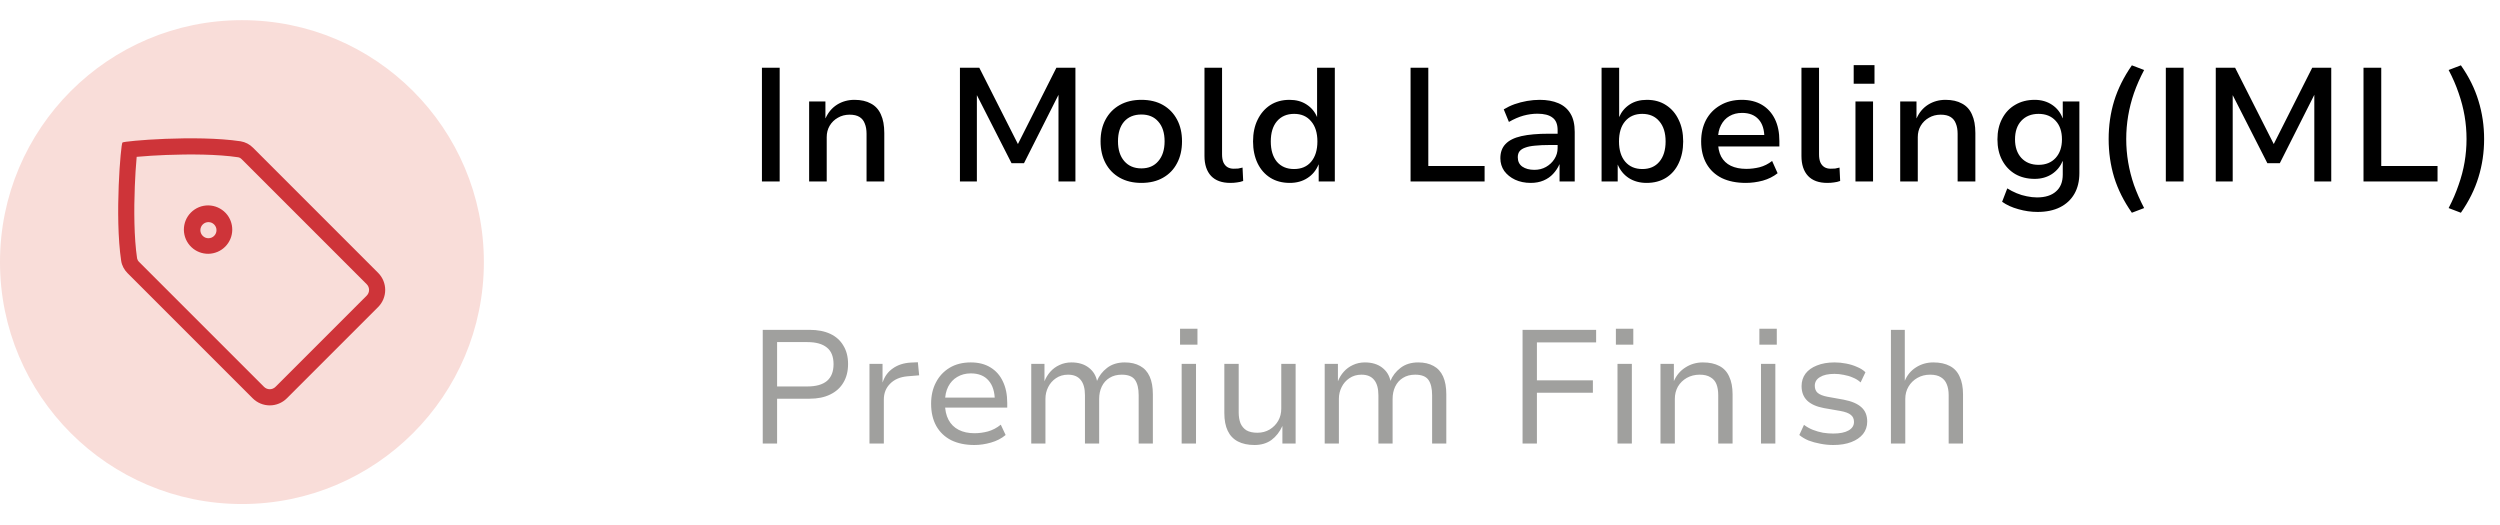
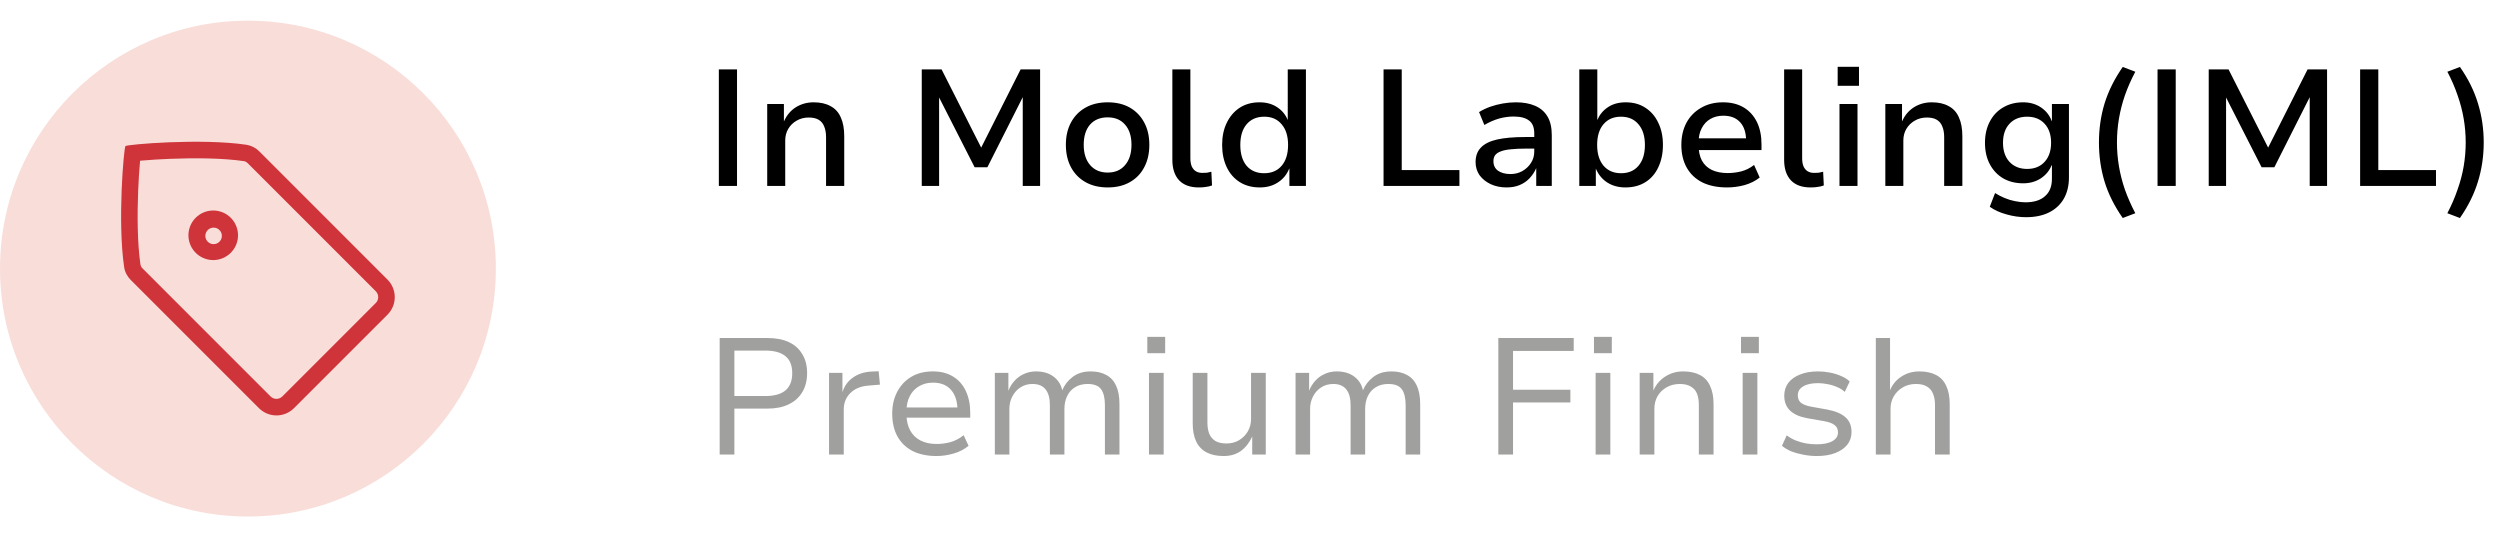
- <svg xmlns="http://www.w3.org/2000/svg" width="124" height="26" viewBox="0 0 124 26" fill="none">
+ <svg xmlns="http://www.w3.org/2000/svg" width="121" height="26" viewBox="0 0 121 26" fill="none">
  <rect y="1" width="24" height="24" rx="12" fill="#F9DDD9" />
  <path fill-rule="evenodd" clip-rule="evenodd" d="M6.779 7.779V7.782C6.736 8.265 6.705 8.749 6.687 9.234C6.64 10.402 6.647 11.788 6.8 12.818C6.814 12.882 6.846 12.941 6.894 12.986L13.097 19.189C13.172 19.264 13.274 19.306 13.38 19.306C13.486 19.306 13.588 19.264 13.663 19.189L18.189 14.663C18.264 14.588 18.306 14.486 18.306 14.38C18.306 14.274 18.264 14.173 18.189 14.098L11.985 7.894C11.94 7.847 11.882 7.814 11.817 7.801C10.788 7.647 9.401 7.641 8.233 7.687C7.749 7.706 7.264 7.736 6.781 7.779H6.779ZM6.072 7.072C5.994 7.146 5.68 10.726 6.01 12.936C6.045 13.171 6.162 13.384 6.33 13.552L12.533 19.755C12.758 19.98 13.063 20.107 13.381 20.107C13.699 20.107 14.004 19.98 14.229 19.755L18.755 15.23C18.98 15.005 19.106 14.699 19.106 14.381C19.106 14.063 18.98 13.758 18.755 13.533L12.551 7.328C12.385 7.159 12.169 7.047 11.935 7.008C9.724 6.679 6.144 6.992 6.071 7.07" fill="#CE3439" />
  <path fill-rule="evenodd" clip-rule="evenodd" d="M10.06 11.129C10.022 11.166 9.992 11.21 9.971 11.259C9.95 11.307 9.939 11.36 9.938 11.413C9.938 11.466 9.948 11.519 9.968 11.568C9.988 11.617 10.018 11.662 10.056 11.699C10.093 11.737 10.138 11.767 10.187 11.787C10.236 11.807 10.289 11.817 10.342 11.816C10.395 11.816 10.447 11.805 10.496 11.784C10.545 11.763 10.589 11.733 10.626 11.694C10.699 11.619 10.739 11.518 10.738 11.413C10.738 11.308 10.695 11.208 10.621 11.134C10.547 11.059 10.447 11.017 10.342 11.017C10.237 11.016 10.136 11.056 10.06 11.129ZM9.496 12.26C9.379 12.15 9.286 12.017 9.221 11.87C9.157 11.724 9.123 11.565 9.12 11.405C9.118 11.245 9.148 11.085 9.208 10.937C9.268 10.788 9.358 10.653 9.471 10.54C9.585 10.426 9.72 10.337 9.868 10.276C10.017 10.216 10.176 10.186 10.336 10.188C10.497 10.19 10.655 10.225 10.802 10.289C10.949 10.354 11.082 10.447 11.192 10.563C11.406 10.79 11.524 11.092 11.52 11.404C11.516 11.717 11.39 12.015 11.169 12.236C10.948 12.457 10.649 12.583 10.337 12.588C10.025 12.592 9.723 12.475 9.496 12.26Z" fill="#CE3439" />
-   <path d="M37.792 9V3.36H38.672V9H37.792ZM40.133 9V5.032H40.941V5.864H40.949C41.077 5.576 41.266 5.352 41.517 5.192C41.773 5.032 42.061 4.952 42.381 4.952C42.706 4.952 42.978 5.013 43.197 5.136C43.421 5.253 43.586 5.435 43.693 5.68C43.805 5.92 43.861 6.227 43.861 6.6V9H42.981V6.64C42.981 6.437 42.952 6.267 42.893 6.128C42.84 5.984 42.752 5.875 42.629 5.8C42.506 5.725 42.344 5.688 42.141 5.688C41.922 5.688 41.728 5.739 41.557 5.84C41.386 5.936 41.25 6.069 41.149 6.24C41.053 6.405 41.005 6.592 41.005 6.8V9H40.133ZM47.613 9V3.36H48.573L50.517 7.2H50.461L52.397 3.36H53.341V9H52.501V4.64H52.533L50.789 8.096H50.173L48.413 4.64H48.453V9H47.613ZM56.612 9.072C56.202 9.072 55.844 8.987 55.54 8.816C55.236 8.645 55.002 8.405 54.836 8.096C54.671 7.787 54.588 7.424 54.588 7.008C54.588 6.592 54.671 6.232 54.836 5.928C55.002 5.619 55.236 5.379 55.54 5.208C55.844 5.037 56.202 4.952 56.612 4.952C57.028 4.952 57.386 5.037 57.684 5.208C57.983 5.379 58.215 5.619 58.38 5.928C58.546 6.237 58.628 6.597 58.628 7.008C58.628 7.424 58.546 7.787 58.38 8.096C58.22 8.405 57.988 8.645 57.684 8.816C57.386 8.987 57.028 9.072 56.612 9.072ZM56.612 8.352C56.97 8.352 57.25 8.232 57.452 7.992C57.66 7.752 57.764 7.424 57.764 7.008C57.764 6.592 57.66 6.267 57.452 6.032C57.25 5.797 56.97 5.68 56.612 5.68C56.25 5.68 55.964 5.797 55.756 6.032C55.554 6.267 55.452 6.592 55.452 7.008C55.452 7.424 55.556 7.752 55.764 7.992C55.972 8.232 56.255 8.352 56.612 8.352ZM61.022 9.072C60.606 9.072 60.289 8.957 60.07 8.728C59.852 8.493 59.742 8.163 59.742 7.736V3.36H60.614V7.656C60.614 7.811 60.636 7.941 60.678 8.048C60.726 8.155 60.793 8.235 60.878 8.288C60.964 8.341 61.068 8.368 61.19 8.368C61.27 8.368 61.345 8.365 61.414 8.36C61.484 8.349 61.556 8.333 61.63 8.312L61.662 8.976C61.561 9.013 61.46 9.037 61.358 9.048C61.262 9.064 61.15 9.072 61.022 9.072ZM63.975 9.072C63.602 9.072 63.279 8.987 63.007 8.816C62.735 8.645 62.524 8.405 62.375 8.096C62.226 7.781 62.151 7.421 62.151 7.016C62.151 6.605 62.226 6.248 62.375 5.944C62.524 5.635 62.732 5.392 62.999 5.216C63.271 5.04 63.591 4.952 63.959 4.952C64.29 4.952 64.572 5.029 64.807 5.184C65.047 5.339 65.22 5.547 65.327 5.808V3.36H66.207V9H65.407V8.16H65.399C65.282 8.448 65.098 8.672 64.847 8.832C64.602 8.992 64.311 9.072 63.975 9.072ZM64.183 8.384C64.546 8.384 64.828 8.264 65.031 8.024C65.239 7.779 65.343 7.443 65.343 7.016C65.343 6.589 65.239 6.256 65.031 6.016C64.828 5.771 64.548 5.648 64.191 5.648C63.828 5.648 63.543 5.771 63.335 6.016C63.132 6.256 63.031 6.589 63.031 7.016C63.031 7.443 63.132 7.779 63.335 8.024C63.543 8.264 63.826 8.384 64.183 8.384ZM69.964 9V3.36H70.844V8.232H73.636V9H69.964ZM75.922 9.072C75.634 9.072 75.376 9.019 75.146 8.912C74.922 8.805 74.744 8.661 74.61 8.48C74.482 8.293 74.418 8.083 74.418 7.848C74.418 7.555 74.504 7.32 74.674 7.144C74.845 6.963 75.106 6.832 75.458 6.752C75.816 6.672 76.272 6.632 76.826 6.632H77.386V7.192H76.866C76.589 7.192 76.349 7.203 76.146 7.224C75.949 7.24 75.786 7.272 75.658 7.32C75.53 7.363 75.434 7.424 75.37 7.504C75.312 7.579 75.282 7.677 75.282 7.8C75.282 8.003 75.357 8.157 75.506 8.264C75.661 8.371 75.861 8.424 76.106 8.424C76.32 8.424 76.512 8.376 76.682 8.28C76.858 8.179 76.997 8.048 77.098 7.888C77.205 7.723 77.258 7.541 77.258 7.344V6.456C77.258 6.163 77.173 5.955 77.002 5.832C76.837 5.704 76.589 5.64 76.258 5.64C76.029 5.64 75.797 5.672 75.562 5.736C75.333 5.8 75.093 5.904 74.842 6.048L74.586 5.424C74.752 5.323 74.93 5.237 75.122 5.168C75.32 5.099 75.525 5.045 75.738 5.008C75.952 4.971 76.162 4.952 76.37 4.952C76.728 4.952 77.037 5.008 77.298 5.12C77.56 5.232 77.76 5.405 77.898 5.64C78.037 5.869 78.106 6.171 78.106 6.544V9H77.354V8.152H77.346C77.272 8.323 77.168 8.48 77.034 8.624C76.906 8.763 76.749 8.872 76.562 8.952C76.376 9.032 76.162 9.072 75.922 9.072ZM81.67 9.072C81.334 9.072 81.04 8.992 80.79 8.832C80.544 8.672 80.36 8.448 80.238 8.16V9H79.438V3.36H80.31V5.808C80.422 5.547 80.595 5.339 80.83 5.184C81.064 5.029 81.35 4.952 81.686 4.952C82.054 4.952 82.371 5.04 82.638 5.216C82.91 5.392 83.118 5.635 83.262 5.944C83.411 6.248 83.486 6.605 83.486 7.016C83.486 7.421 83.411 7.781 83.262 8.096C83.118 8.405 82.91 8.645 82.638 8.816C82.366 8.987 82.043 9.072 81.67 9.072ZM81.462 8.384C81.819 8.384 82.099 8.264 82.302 8.024C82.51 7.779 82.614 7.443 82.614 7.016C82.614 6.589 82.51 6.256 82.302 6.016C82.099 5.771 81.816 5.648 81.454 5.648C81.096 5.648 80.814 5.771 80.606 6.016C80.403 6.256 80.302 6.589 80.302 7.016C80.302 7.443 80.406 7.779 80.614 8.024C80.822 8.264 81.104 8.384 81.462 8.384ZM86.594 9.072C86.129 9.072 85.732 8.992 85.401 8.832C85.071 8.667 84.817 8.429 84.641 8.12C84.466 7.811 84.377 7.443 84.377 7.016C84.377 6.616 84.457 6.261 84.618 5.952C84.783 5.643 85.017 5.4 85.322 5.224C85.626 5.043 85.983 4.952 86.394 4.952C86.783 4.952 87.116 5.035 87.394 5.2C87.671 5.365 87.884 5.6 88.034 5.904C88.183 6.208 88.257 6.571 88.257 6.992V7.264H85.058V6.696H87.657L87.513 6.84C87.513 6.435 87.418 6.128 87.225 5.92C87.034 5.707 86.761 5.6 86.409 5.6C86.169 5.6 85.959 5.653 85.778 5.76C85.602 5.861 85.463 6.011 85.362 6.208C85.26 6.4 85.21 6.635 85.21 6.912V7C85.21 7.309 85.263 7.565 85.37 7.768C85.481 7.971 85.641 8.123 85.85 8.224C86.063 8.325 86.319 8.376 86.618 8.376C86.836 8.376 87.055 8.349 87.273 8.296C87.498 8.237 87.706 8.133 87.897 7.984L88.169 8.592C87.962 8.757 87.716 8.88 87.433 8.96C87.151 9.035 86.871 9.072 86.594 9.072ZM90.632 9.072C90.216 9.072 89.898 8.957 89.68 8.728C89.461 8.493 89.352 8.163 89.352 7.736V3.36H90.224V7.656C90.224 7.811 90.245 7.941 90.288 8.048C90.336 8.155 90.402 8.235 90.488 8.288C90.573 8.341 90.677 8.368 90.8 8.368C90.88 8.368 90.954 8.365 91.024 8.36C91.093 8.349 91.165 8.333 91.24 8.312L91.272 8.976C91.17 9.013 91.069 9.037 90.968 9.048C90.872 9.064 90.76 9.072 90.632 9.072ZM91.943 4.152V3.232H92.975V4.152H91.943ZM92.031 9V5.032H92.903V9H92.031ZM94.25 9V5.032H95.058V5.864H95.066C95.194 5.576 95.383 5.352 95.634 5.192C95.89 5.032 96.178 4.952 96.498 4.952C96.823 4.952 97.096 5.013 97.314 5.136C97.538 5.253 97.704 5.435 97.81 5.68C97.922 5.92 97.978 6.227 97.978 6.6V9H97.098V6.64C97.098 6.437 97.069 6.267 97.01 6.128C96.957 5.984 96.869 5.875 96.746 5.8C96.624 5.725 96.461 5.688 96.258 5.688C96.04 5.688 95.845 5.739 95.674 5.84C95.504 5.936 95.368 6.069 95.266 6.24C95.17 6.405 95.122 6.592 95.122 6.8V9H94.25ZM101.065 10.512C100.745 10.512 100.427 10.467 100.113 10.376C99.798 10.291 99.529 10.168 99.305 10.008L99.561 9.344C99.705 9.435 99.859 9.515 100.025 9.584C100.19 9.653 100.358 9.704 100.529 9.736C100.705 9.773 100.873 9.792 101.033 9.792C101.443 9.792 101.758 9.693 101.977 9.496C102.201 9.304 102.313 9.024 102.313 8.656V8H102.297C102.195 8.256 102.022 8.467 101.777 8.632C101.531 8.792 101.246 8.872 100.921 8.872C100.553 8.872 100.23 8.792 99.953 8.632C99.675 8.467 99.46 8.237 99.305 7.944C99.15 7.651 99.073 7.307 99.073 6.912C99.073 6.523 99.15 6.181 99.305 5.888C99.46 5.589 99.675 5.36 99.953 5.2C100.23 5.035 100.553 4.952 100.921 4.952C101.251 4.952 101.539 5.035 101.785 5.2C102.03 5.365 102.203 5.587 102.305 5.864H102.313V5.032H103.137V8.584C103.137 8.984 103.054 9.328 102.889 9.616C102.723 9.904 102.486 10.125 102.177 10.28C101.867 10.435 101.497 10.512 101.065 10.512ZM101.113 8.176C101.47 8.176 101.753 8.061 101.961 7.832C102.169 7.603 102.273 7.296 102.273 6.912C102.273 6.523 102.169 6.216 101.961 5.992C101.753 5.763 101.47 5.648 101.113 5.648C100.755 5.648 100.47 5.763 100.257 5.992C100.049 6.216 99.945 6.523 99.945 6.912C99.945 7.296 100.049 7.603 100.257 7.832C100.47 8.061 100.755 8.176 101.113 8.176ZM105.741 10.552C105.341 9.981 105.047 9.395 104.861 8.792C104.679 8.189 104.589 7.557 104.589 6.896C104.589 6.235 104.679 5.605 104.861 5.008C105.047 4.405 105.341 3.816 105.741 3.24L106.349 3.472C106.146 3.856 105.978 4.237 105.845 4.616C105.717 4.989 105.621 5.365 105.557 5.744C105.493 6.123 105.461 6.507 105.461 6.896C105.461 7.285 105.493 7.669 105.557 8.048C105.621 8.427 105.717 8.803 105.845 9.176C105.978 9.549 106.146 9.931 106.349 10.32L105.741 10.552ZM107.425 9V3.36H108.305V9H107.425ZM109.902 9V3.36H110.862L112.806 7.2H112.75L114.686 3.36H115.63V9H114.79V4.64H114.822L113.078 8.096H112.462L110.702 4.64H110.742V9H109.902ZM117.23 9V3.36H118.11V8.232H120.902V9H117.23ZM122.06 10.552L121.452 10.32C121.655 9.931 121.82 9.547 121.948 9.168C122.081 8.795 122.18 8.419 122.244 8.04C122.308 7.661 122.34 7.28 122.34 6.896C122.34 6.507 122.308 6.125 122.244 5.752C122.18 5.373 122.081 4.995 121.948 4.616C121.82 4.237 121.655 3.856 121.452 3.472L122.06 3.24C122.46 3.811 122.751 4.397 122.932 5C123.119 5.603 123.212 6.235 123.212 6.896C123.212 7.557 123.119 8.189 122.932 8.792C122.751 9.389 122.46 9.976 122.06 10.552Z" fill="black" />
-   <path d="M37.832 22V16.36H40.152C40.557 16.36 40.901 16.427 41.184 16.56C41.467 16.693 41.683 16.888 41.832 17.144C41.987 17.395 42.064 17.699 42.064 18.056C42.064 18.413 41.987 18.72 41.832 18.976C41.683 19.232 41.464 19.429 41.176 19.568C40.893 19.707 40.552 19.776 40.152 19.776H38.544V22H37.832ZM38.544 19.168H40.048C40.475 19.168 40.797 19.077 41.016 18.896C41.235 18.709 41.344 18.432 41.344 18.064C41.344 17.691 41.235 17.416 41.016 17.24C40.797 17.059 40.475 16.968 40.048 16.968H38.544V19.168ZM43.126 22V18.048H43.774V18.96H43.782C43.878 18.667 44.046 18.437 44.286 18.272C44.526 18.101 44.819 18.005 45.166 17.984L45.526 17.968L45.59 18.616L45.014 18.664C44.646 18.696 44.358 18.819 44.15 19.032C43.942 19.24 43.838 19.501 43.838 19.816V22H43.126ZM48.327 22.072C47.884 22.072 47.5 21.992 47.175 21.832C46.855 21.667 46.61 21.432 46.439 21.128C46.268 20.819 46.183 20.451 46.183 20.024C46.183 19.624 46.263 19.272 46.423 18.968C46.583 18.659 46.81 18.416 47.103 18.24C47.396 18.064 47.746 17.976 48.151 17.976C48.535 17.976 48.86 18.059 49.127 18.224C49.399 18.389 49.604 18.621 49.743 18.92C49.887 19.219 49.959 19.573 49.959 19.984V20.216H46.719V19.72H49.495L49.343 19.88C49.343 19.443 49.239 19.107 49.031 18.872C48.828 18.637 48.535 18.52 48.151 18.52C47.9 18.52 47.676 18.579 47.479 18.696C47.287 18.808 47.138 18.968 47.031 19.176C46.924 19.384 46.871 19.637 46.871 19.936V20.016C46.871 20.336 46.93 20.605 47.047 20.824C47.164 21.043 47.332 21.208 47.551 21.32C47.77 21.432 48.031 21.488 48.335 21.488C48.554 21.488 48.775 21.459 48.999 21.4C49.228 21.336 49.442 21.224 49.639 21.064L49.879 21.576C49.676 21.747 49.434 21.872 49.151 21.952C48.874 22.032 48.599 22.072 48.327 22.072ZM51.15 22V18.048H51.806V18.912C51.875 18.736 51.971 18.579 52.094 18.44C52.222 18.296 52.374 18.184 52.55 18.104C52.731 18.019 52.928 17.976 53.142 17.976C53.489 17.976 53.774 18.061 53.998 18.232C54.222 18.403 54.361 18.627 54.414 18.904H54.406C54.513 18.643 54.681 18.424 54.91 18.248C55.145 18.067 55.438 17.976 55.79 17.976C56.089 17.976 56.342 18.035 56.55 18.152C56.758 18.264 56.915 18.437 57.022 18.672C57.129 18.907 57.182 19.203 57.182 19.56V22H56.478V19.608C56.478 19.267 56.416 19.011 56.294 18.84C56.171 18.669 55.953 18.584 55.638 18.584C55.403 18.584 55.2 18.637 55.03 18.744C54.864 18.845 54.736 18.989 54.646 19.176C54.56 19.357 54.518 19.563 54.518 19.792V22H53.814V19.608C53.814 19.272 53.745 19.019 53.606 18.848C53.467 18.672 53.257 18.584 52.974 18.584C52.745 18.584 52.544 18.643 52.374 18.76C52.209 18.872 52.081 19.019 51.99 19.2C51.899 19.381 51.854 19.573 51.854 19.776V22H51.15ZM58.53 17.096V16.304H59.394V17.096H58.53ZM58.61 22V18.048H59.322V22H58.61ZM62.223 22.072C61.898 22.072 61.623 22.013 61.399 21.896C61.175 21.779 61.007 21.603 60.895 21.368C60.783 21.133 60.727 20.84 60.727 20.488V18.048H61.439V20.456C61.439 20.659 61.469 20.837 61.527 20.992C61.591 21.141 61.69 21.259 61.823 21.344C61.962 21.424 62.143 21.464 62.367 21.464C62.591 21.464 62.794 21.411 62.975 21.304C63.157 21.192 63.298 21.048 63.399 20.872C63.501 20.691 63.551 20.491 63.551 20.272V18.048H64.263V22H63.607V21.128C63.474 21.421 63.293 21.653 63.063 21.824C62.834 21.989 62.554 22.072 62.223 22.072ZM65.705 22V18.048H66.361V18.912C66.43 18.736 66.526 18.579 66.649 18.44C66.777 18.296 66.929 18.184 67.105 18.104C67.286 18.019 67.483 17.976 67.697 17.976C68.043 17.976 68.329 18.061 68.553 18.232C68.777 18.403 68.915 18.627 68.969 18.904H68.961C69.067 18.643 69.235 18.424 69.465 18.248C69.699 18.067 69.993 17.976 70.345 17.976C70.643 17.976 70.897 18.035 71.105 18.152C71.313 18.264 71.47 18.437 71.577 18.672C71.683 18.907 71.737 19.203 71.737 19.56V22H71.033V19.608C71.033 19.267 70.971 19.011 70.849 18.84C70.726 18.669 70.507 18.584 70.193 18.584C69.958 18.584 69.755 18.637 69.585 18.744C69.419 18.845 69.291 18.989 69.201 19.176C69.115 19.357 69.073 19.563 69.073 19.792V22H68.369V19.608C68.369 19.272 68.299 19.019 68.161 18.848C68.022 18.672 67.811 18.584 67.529 18.584C67.299 18.584 67.099 18.643 66.929 18.76C66.763 18.872 66.635 19.019 66.545 19.2C66.454 19.381 66.409 19.573 66.409 19.776V22H65.705ZM75.519 22V16.36H79.168V16.984H76.231V18.864H79.007V19.48H76.231V22H75.519ZM80.148 17.096V16.304H81.012V17.096H80.148ZM80.228 22V18.048H80.94V22H80.228ZM82.36 22V18.048H83.024V18.904C83.152 18.611 83.344 18.384 83.6 18.224C83.856 18.059 84.144 17.976 84.464 17.976C84.79 17.976 85.062 18.035 85.28 18.152C85.499 18.264 85.662 18.44 85.768 18.68C85.88 18.915 85.936 19.208 85.936 19.56V22H85.224V19.6C85.224 19.387 85.195 19.205 85.136 19.056C85.078 18.907 84.979 18.792 84.84 18.712C84.707 18.627 84.528 18.584 84.304 18.584C84.07 18.584 83.856 18.637 83.664 18.744C83.478 18.851 83.331 18.995 83.224 19.176C83.123 19.357 83.072 19.56 83.072 19.784V22H82.36ZM87.265 17.096V16.304H88.129V17.096H87.265ZM87.345 22V18.048H88.057V22H87.345ZM90.934 22.072C90.715 22.072 90.499 22.051 90.286 22.008C90.078 21.971 89.883 21.917 89.702 21.848C89.526 21.773 89.374 21.683 89.246 21.576L89.478 21.072C89.611 21.173 89.758 21.256 89.918 21.32C90.083 21.384 90.251 21.432 90.422 21.464C90.598 21.491 90.766 21.504 90.926 21.504C91.256 21.504 91.51 21.453 91.686 21.352C91.867 21.251 91.958 21.109 91.958 20.928C91.958 20.773 91.904 20.656 91.798 20.576C91.696 20.491 91.526 20.427 91.286 20.384L90.462 20.24C90.094 20.171 89.816 20.045 89.63 19.864C89.448 19.683 89.358 19.445 89.358 19.152C89.358 18.917 89.422 18.712 89.55 18.536C89.683 18.36 89.872 18.224 90.118 18.128C90.363 18.027 90.656 17.976 90.998 17.976C91.184 17.976 91.374 17.995 91.566 18.032C91.763 18.069 91.944 18.125 92.11 18.2C92.28 18.269 92.419 18.357 92.526 18.464L92.286 18.968C92.179 18.867 92.051 18.787 91.902 18.728C91.758 18.664 91.606 18.619 91.446 18.592C91.291 18.56 91.139 18.544 90.99 18.544C90.68 18.544 90.44 18.597 90.27 18.704C90.099 18.805 90.014 18.949 90.014 19.136C90.014 19.285 90.062 19.403 90.158 19.488C90.259 19.573 90.422 19.637 90.646 19.68L91.446 19.824C91.84 19.899 92.134 20.024 92.326 20.2C92.518 20.371 92.614 20.608 92.614 20.912C92.614 21.147 92.544 21.352 92.406 21.528C92.267 21.699 92.072 21.832 91.822 21.928C91.571 22.024 91.275 22.072 90.934 22.072ZM93.79 22V16.36H94.478V18.888C94.596 18.605 94.779 18.384 95.03 18.224C95.286 18.059 95.574 17.976 95.894 17.976C96.219 17.976 96.492 18.035 96.71 18.152C96.929 18.264 97.091 18.44 97.198 18.68C97.31 18.915 97.366 19.208 97.366 19.56V22H96.654V19.6C96.654 19.387 96.622 19.205 96.558 19.056C96.499 18.907 96.403 18.792 96.27 18.712C96.137 18.627 95.958 18.584 95.734 18.584C95.499 18.584 95.289 18.637 95.102 18.744C94.915 18.851 94.769 18.995 94.662 19.176C94.555 19.357 94.502 19.56 94.502 19.784V22H93.79Z" fill="#A0A09E" />
+   <path d="M34.792 9V3.36H35.672V9H34.792ZM37.133 9V5.032H37.941V5.864H37.949C38.077 5.576 38.266 5.352 38.517 5.192C38.773 5.032 39.061 4.952 39.381 4.952C39.706 4.952 39.978 5.013 40.197 5.136C40.421 5.253 40.586 5.435 40.693 5.68C40.805 5.92 40.861 6.227 40.861 6.6V9H39.981V6.64C39.981 6.437 39.952 6.267 39.893 6.128C39.84 5.984 39.752 5.875 39.629 5.8C39.506 5.725 39.344 5.688 39.141 5.688C38.922 5.688 38.728 5.739 38.557 5.84C38.386 5.936 38.25 6.069 38.149 6.24C38.053 6.405 38.005 6.592 38.005 6.8V9H37.133ZM44.613 9V3.36H45.573L47.517 7.2H47.461L49.397 3.36H50.341V9H49.501V4.64H49.533L47.789 8.096H47.173L45.413 4.64H45.453V9H44.613ZM53.612 9.072C53.202 9.072 52.844 8.987 52.54 8.816C52.236 8.645 52.002 8.405 51.836 8.096C51.671 7.787 51.588 7.424 51.588 7.008C51.588 6.592 51.671 6.232 51.836 5.928C52.002 5.619 52.236 5.379 52.54 5.208C52.844 5.037 53.202 4.952 53.612 4.952C54.028 4.952 54.386 5.037 54.684 5.208C54.983 5.379 55.215 5.619 55.38 5.928C55.546 6.237 55.628 6.597 55.628 7.008C55.628 7.424 55.546 7.787 55.38 8.096C55.22 8.405 54.988 8.645 54.684 8.816C54.386 8.987 54.028 9.072 53.612 9.072ZM53.612 8.352C53.97 8.352 54.25 8.232 54.452 7.992C54.66 7.752 54.764 7.424 54.764 7.008C54.764 6.592 54.66 6.267 54.452 6.032C54.25 5.797 53.97 5.68 53.612 5.68C53.25 5.68 52.964 5.797 52.756 6.032C52.554 6.267 52.452 6.592 52.452 7.008C52.452 7.424 52.556 7.752 52.764 7.992C52.972 8.232 53.255 8.352 53.612 8.352ZM58.022 9.072C57.606 9.072 57.289 8.957 57.07 8.728C56.852 8.493 56.742 8.163 56.742 7.736V3.36H57.614V7.656C57.614 7.811 57.636 7.941 57.678 8.048C57.726 8.155 57.793 8.235 57.878 8.288C57.964 8.341 58.068 8.368 58.19 8.368C58.27 8.368 58.345 8.365 58.414 8.36C58.484 8.349 58.556 8.333 58.63 8.312L58.662 8.976C58.561 9.013 58.46 9.037 58.358 9.048C58.262 9.064 58.15 9.072 58.022 9.072ZM60.975 9.072C60.602 9.072 60.279 8.987 60.007 8.816C59.735 8.645 59.524 8.405 59.375 8.096C59.226 7.781 59.151 7.421 59.151 7.016C59.151 6.605 59.226 6.248 59.375 5.944C59.524 5.635 59.732 5.392 59.999 5.216C60.271 5.04 60.591 4.952 60.959 4.952C61.29 4.952 61.572 5.029 61.807 5.184C62.047 5.339 62.22 5.547 62.327 5.808V3.36H63.207V9H62.407V8.16H62.399C62.282 8.448 62.098 8.672 61.847 8.832C61.602 8.992 61.311 9.072 60.975 9.072ZM61.183 8.384C61.546 8.384 61.828 8.264 62.031 8.024C62.239 7.779 62.343 7.443 62.343 7.016C62.343 6.589 62.239 6.256 62.031 6.016C61.828 5.771 61.548 5.648 61.191 5.648C60.828 5.648 60.543 5.771 60.335 6.016C60.132 6.256 60.031 6.589 60.031 7.016C60.031 7.443 60.132 7.779 60.335 8.024C60.543 8.264 60.826 8.384 61.183 8.384ZM66.964 9V3.36H67.844V8.232H70.636V9H66.964ZM72.922 9.072C72.634 9.072 72.376 9.019 72.146 8.912C71.922 8.805 71.744 8.661 71.61 8.48C71.482 8.293 71.418 8.083 71.418 7.848C71.418 7.555 71.504 7.32 71.674 7.144C71.845 6.963 72.106 6.832 72.458 6.752C72.816 6.672 73.272 6.632 73.826 6.632H74.386V7.192H73.866C73.589 7.192 73.349 7.203 73.146 7.224C72.949 7.24 72.786 7.272 72.658 7.32C72.53 7.363 72.434 7.424 72.37 7.504C72.312 7.579 72.282 7.677 72.282 7.8C72.282 8.003 72.357 8.157 72.506 8.264C72.661 8.371 72.861 8.424 73.106 8.424C73.32 8.424 73.512 8.376 73.682 8.28C73.858 8.179 73.997 8.048 74.098 7.888C74.205 7.723 74.258 7.541 74.258 7.344V6.456C74.258 6.163 74.173 5.955 74.002 5.832C73.837 5.704 73.589 5.64 73.258 5.64C73.029 5.64 72.797 5.672 72.562 5.736C72.333 5.8 72.093 5.904 71.842 6.048L71.586 5.424C71.752 5.323 71.93 5.237 72.122 5.168C72.32 5.099 72.525 5.045 72.738 5.008C72.952 4.971 73.162 4.952 73.37 4.952C73.728 4.952 74.037 5.008 74.298 5.12C74.56 5.232 74.76 5.405 74.898 5.64C75.037 5.869 75.106 6.171 75.106 6.544V9H74.354V8.152H74.346C74.272 8.323 74.168 8.48 74.034 8.624C73.906 8.763 73.749 8.872 73.562 8.952C73.376 9.032 73.162 9.072 72.922 9.072ZM78.67 9.072C78.334 9.072 78.04 8.992 77.79 8.832C77.544 8.672 77.36 8.448 77.238 8.16V9H76.438V3.36H77.31V5.808C77.422 5.547 77.595 5.339 77.83 5.184C78.064 5.029 78.35 4.952 78.686 4.952C79.054 4.952 79.371 5.04 79.638 5.216C79.91 5.392 80.118 5.635 80.262 5.944C80.411 6.248 80.486 6.605 80.486 7.016C80.486 7.421 80.411 7.781 80.262 8.096C80.118 8.405 79.91 8.645 79.638 8.816C79.366 8.987 79.043 9.072 78.67 9.072ZM78.462 8.384C78.819 8.384 79.099 8.264 79.302 8.024C79.51 7.779 79.614 7.443 79.614 7.016C79.614 6.589 79.51 6.256 79.302 6.016C79.099 5.771 78.816 5.648 78.454 5.648C78.096 5.648 77.814 5.771 77.606 6.016C77.403 6.256 77.302 6.589 77.302 7.016C77.302 7.443 77.406 7.779 77.614 8.024C77.822 8.264 78.104 8.384 78.462 8.384ZM83.594 9.072C83.129 9.072 82.732 8.992 82.401 8.832C82.071 8.667 81.817 8.429 81.641 8.12C81.466 7.811 81.377 7.443 81.377 7.016C81.377 6.616 81.457 6.261 81.618 5.952C81.783 5.643 82.017 5.4 82.322 5.224C82.626 5.043 82.983 4.952 83.394 4.952C83.783 4.952 84.116 5.035 84.394 5.2C84.671 5.365 84.884 5.6 85.034 5.904C85.183 6.208 85.257 6.571 85.257 6.992V7.264H82.058V6.696H84.657L84.513 6.84C84.513 6.435 84.418 6.128 84.225 5.92C84.034 5.707 83.761 5.6 83.409 5.6C83.169 5.6 82.959 5.653 82.778 5.76C82.602 5.861 82.463 6.011 82.362 6.208C82.26 6.4 82.21 6.635 82.21 6.912V7C82.21 7.309 82.263 7.565 82.37 7.768C82.481 7.971 82.641 8.123 82.85 8.224C83.063 8.325 83.319 8.376 83.618 8.376C83.836 8.376 84.055 8.349 84.273 8.296C84.498 8.237 84.706 8.133 84.897 7.984L85.169 8.592C84.962 8.757 84.716 8.88 84.433 8.96C84.151 9.035 83.871 9.072 83.594 9.072ZM87.632 9.072C87.216 9.072 86.898 8.957 86.68 8.728C86.461 8.493 86.352 8.163 86.352 7.736V3.36H87.224V7.656C87.224 7.811 87.245 7.941 87.288 8.048C87.336 8.155 87.402 8.235 87.488 8.288C87.573 8.341 87.677 8.368 87.8 8.368C87.88 8.368 87.954 8.365 88.024 8.36C88.093 8.349 88.165 8.333 88.24 8.312L88.272 8.976C88.17 9.013 88.069 9.037 87.968 9.048C87.872 9.064 87.76 9.072 87.632 9.072ZM88.943 4.152V3.232H89.975V4.152H88.943ZM89.031 9V5.032H89.903V9H89.031ZM91.25 9V5.032H92.058V5.864H92.066C92.194 5.576 92.383 5.352 92.634 5.192C92.89 5.032 93.178 4.952 93.498 4.952C93.823 4.952 94.096 5.013 94.314 5.136C94.538 5.253 94.704 5.435 94.81 5.68C94.922 5.92 94.978 6.227 94.978 6.6V9H94.098V6.64C94.098 6.437 94.069 6.267 94.01 6.128C93.957 5.984 93.869 5.875 93.746 5.8C93.624 5.725 93.461 5.688 93.258 5.688C93.04 5.688 92.845 5.739 92.674 5.84C92.504 5.936 92.368 6.069 92.266 6.24C92.17 6.405 92.122 6.592 92.122 6.8V9H91.25ZM98.065 10.512C97.745 10.512 97.427 10.467 97.113 10.376C96.798 10.291 96.529 10.168 96.305 10.008L96.561 9.344C96.705 9.435 96.859 9.515 97.025 9.584C97.19 9.653 97.358 9.704 97.529 9.736C97.705 9.773 97.873 9.792 98.033 9.792C98.444 9.792 98.758 9.693 98.977 9.496C99.201 9.304 99.313 9.024 99.313 8.656V8H99.297C99.195 8.256 99.022 8.467 98.777 8.632C98.531 8.792 98.246 8.872 97.921 8.872C97.553 8.872 97.23 8.792 96.953 8.632C96.675 8.467 96.46 8.237 96.305 7.944C96.15 7.651 96.073 7.307 96.073 6.912C96.073 6.523 96.15 6.181 96.305 5.888C96.46 5.589 96.675 5.36 96.953 5.2C97.23 5.035 97.553 4.952 97.921 4.952C98.251 4.952 98.54 5.035 98.785 5.2C99.03 5.365 99.204 5.587 99.305 5.864H99.313V5.032H100.137V8.584C100.137 8.984 100.054 9.328 99.889 9.616C99.724 9.904 99.486 10.125 99.177 10.28C98.868 10.435 98.497 10.512 98.065 10.512ZM98.113 8.176C98.47 8.176 98.753 8.061 98.961 7.832C99.169 7.603 99.273 7.296 99.273 6.912C99.273 6.523 99.169 6.216 98.961 5.992C98.753 5.763 98.47 5.648 98.113 5.648C97.755 5.648 97.47 5.763 97.257 5.992C97.049 6.216 96.945 6.523 96.945 6.912C96.945 7.296 97.049 7.603 97.257 7.832C97.47 8.061 97.755 8.176 98.113 8.176ZM102.741 10.552C102.341 9.981 102.047 9.395 101.861 8.792C101.679 8.189 101.589 7.557 101.589 6.896C101.589 6.235 101.679 5.605 101.861 5.008C102.047 4.405 102.341 3.816 102.741 3.24L103.349 3.472C103.146 3.856 102.978 4.237 102.845 4.616C102.717 4.989 102.621 5.365 102.557 5.744C102.493 6.123 102.461 6.507 102.461 6.896C102.461 7.285 102.493 7.669 102.557 8.048C102.621 8.427 102.717 8.803 102.845 9.176C102.978 9.549 103.146 9.931 103.349 10.32L102.741 10.552ZM104.425 9V3.36H105.305V9H104.425ZM106.902 9V3.36H107.862L109.806 7.2H109.75L111.686 3.36H112.63V9H111.79V4.64H111.822L110.078 8.096H109.462L107.702 4.64H107.742V9H106.902ZM114.23 9V3.36H115.11V8.232H117.902V9H114.23ZM119.06 10.552L118.452 10.32C118.655 9.931 118.82 9.547 118.948 9.168C119.081 8.795 119.18 8.419 119.244 8.04C119.308 7.661 119.34 7.28 119.34 6.896C119.34 6.507 119.308 6.125 119.244 5.752C119.18 5.373 119.081 4.995 118.948 4.616C118.82 4.237 118.655 3.856 118.452 3.472L119.06 3.24C119.46 3.811 119.751 4.397 119.932 5C120.119 5.603 120.212 6.235 120.212 6.896C120.212 7.557 120.119 8.189 119.932 8.792C119.751 9.389 119.46 9.976 119.06 10.552Z" fill="black" />
+   <path d="M34.832 22V16.36H37.152C37.557 16.36 37.901 16.427 38.184 16.56C38.467 16.693 38.683 16.888 38.832 17.144C38.987 17.395 39.064 17.699 39.064 18.056C39.064 18.413 38.987 18.72 38.832 18.976C38.683 19.232 38.464 19.429 38.176 19.568C37.893 19.707 37.552 19.776 37.152 19.776H35.544V22H34.832ZM35.544 19.168H37.048C37.475 19.168 37.797 19.077 38.016 18.896C38.235 18.709 38.344 18.432 38.344 18.064C38.344 17.691 38.235 17.416 38.016 17.24C37.797 17.059 37.475 16.968 37.048 16.968H35.544V19.168ZM40.126 22V18.048H40.774V18.96H40.782C40.878 18.667 41.046 18.437 41.286 18.272C41.526 18.101 41.819 18.005 42.166 17.984L42.526 17.968L42.59 18.616L42.014 18.664C41.646 18.696 41.358 18.819 41.15 19.032C40.942 19.24 40.838 19.501 40.838 19.816V22H40.126ZM45.327 22.072C44.884 22.072 44.5 21.992 44.175 21.832C43.855 21.667 43.61 21.432 43.439 21.128C43.268 20.819 43.183 20.451 43.183 20.024C43.183 19.624 43.263 19.272 43.423 18.968C43.583 18.659 43.81 18.416 44.103 18.24C44.396 18.064 44.746 17.976 45.151 17.976C45.535 17.976 45.86 18.059 46.127 18.224C46.399 18.389 46.604 18.621 46.743 18.92C46.887 19.219 46.959 19.573 46.959 19.984V20.216H43.719V19.72H46.495L46.343 19.88C46.343 19.443 46.239 19.107 46.031 18.872C45.828 18.637 45.535 18.52 45.151 18.52C44.9 18.52 44.676 18.579 44.479 18.696C44.287 18.808 44.138 18.968 44.031 19.176C43.924 19.384 43.871 19.637 43.871 19.936V20.016C43.871 20.336 43.93 20.605 44.047 20.824C44.164 21.043 44.332 21.208 44.551 21.32C44.77 21.432 45.031 21.488 45.335 21.488C45.554 21.488 45.775 21.459 45.999 21.4C46.228 21.336 46.442 21.224 46.639 21.064L46.879 21.576C46.676 21.747 46.434 21.872 46.151 21.952C45.874 22.032 45.599 22.072 45.327 22.072ZM48.15 22V18.048H48.806V18.912C48.875 18.736 48.971 18.579 49.094 18.44C49.222 18.296 49.374 18.184 49.55 18.104C49.731 18.019 49.928 17.976 50.142 17.976C50.489 17.976 50.774 18.061 50.998 18.232C51.222 18.403 51.361 18.627 51.414 18.904H51.406C51.513 18.643 51.681 18.424 51.91 18.248C52.145 18.067 52.438 17.976 52.79 17.976C53.089 17.976 53.342 18.035 53.55 18.152C53.758 18.264 53.915 18.437 54.022 18.672C54.129 18.907 54.182 19.203 54.182 19.56V22H53.478V19.608C53.478 19.267 53.416 19.011 53.294 18.84C53.171 18.669 52.953 18.584 52.638 18.584C52.403 18.584 52.2 18.637 52.03 18.744C51.864 18.845 51.736 18.989 51.646 19.176C51.56 19.357 51.518 19.563 51.518 19.792V22H50.814V19.608C50.814 19.272 50.745 19.019 50.606 18.848C50.467 18.672 50.257 18.584 49.974 18.584C49.745 18.584 49.544 18.643 49.374 18.76C49.209 18.872 49.081 19.019 48.99 19.2C48.899 19.381 48.854 19.573 48.854 19.776V22H48.15ZM55.53 17.096V16.304H56.394V17.096H55.53ZM55.61 22V18.048H56.322V22H55.61ZM59.223 22.072C58.898 22.072 58.623 22.013 58.399 21.896C58.175 21.779 58.007 21.603 57.895 21.368C57.783 21.133 57.727 20.84 57.727 20.488V18.048H58.439V20.456C58.439 20.659 58.469 20.837 58.527 20.992C58.591 21.141 58.69 21.259 58.823 21.344C58.962 21.424 59.143 21.464 59.367 21.464C59.591 21.464 59.794 21.411 59.975 21.304C60.157 21.192 60.298 21.048 60.399 20.872C60.501 20.691 60.551 20.491 60.551 20.272V18.048H61.263V22H60.607V21.128C60.474 21.421 60.293 21.653 60.063 21.824C59.834 21.989 59.554 22.072 59.223 22.072ZM62.705 22V18.048H63.361V18.912C63.43 18.736 63.526 18.579 63.649 18.44C63.777 18.296 63.929 18.184 64.105 18.104C64.286 18.019 64.483 17.976 64.697 17.976C65.043 17.976 65.329 18.061 65.553 18.232C65.777 18.403 65.915 18.627 65.969 18.904H65.961C66.067 18.643 66.235 18.424 66.465 18.248C66.699 18.067 66.993 17.976 67.345 17.976C67.643 17.976 67.897 18.035 68.105 18.152C68.313 18.264 68.47 18.437 68.577 18.672C68.683 18.907 68.737 19.203 68.737 19.56V22H68.033V19.608C68.033 19.267 67.971 19.011 67.849 18.84C67.726 18.669 67.507 18.584 67.193 18.584C66.958 18.584 66.755 18.637 66.585 18.744C66.419 18.845 66.291 18.989 66.201 19.176C66.115 19.357 66.073 19.563 66.073 19.792V22H65.369V19.608C65.369 19.272 65.299 19.019 65.161 18.848C65.022 18.672 64.811 18.584 64.529 18.584C64.299 18.584 64.099 18.643 63.929 18.76C63.763 18.872 63.635 19.019 63.545 19.2C63.454 19.381 63.409 19.573 63.409 19.776V22H62.705ZM72.519 22V16.36H76.168V16.984H73.231V18.864H76.007V19.48H73.231V22H72.519ZM77.148 17.096V16.304H78.012V17.096H77.148ZM77.228 22V18.048H77.94V22H77.228ZM79.36 22V18.048H80.024V18.904C80.152 18.611 80.344 18.384 80.6 18.224C80.856 18.059 81.144 17.976 81.464 17.976C81.79 17.976 82.062 18.035 82.28 18.152C82.499 18.264 82.662 18.44 82.768 18.68C82.88 18.915 82.936 19.208 82.936 19.56V22H82.224V19.6C82.224 19.387 82.195 19.205 82.136 19.056C82.078 18.907 81.979 18.792 81.84 18.712C81.707 18.627 81.528 18.584 81.304 18.584C81.07 18.584 80.856 18.637 80.664 18.744C80.478 18.851 80.331 18.995 80.224 19.176C80.123 19.357 80.072 19.56 80.072 19.784V22H79.36ZM84.265 17.096V16.304H85.129V17.096H84.265ZM84.345 22V18.048H85.057V22H84.345ZM87.934 22.072C87.715 22.072 87.499 22.051 87.286 22.008C87.078 21.971 86.883 21.917 86.702 21.848C86.526 21.773 86.374 21.683 86.246 21.576L86.478 21.072C86.611 21.173 86.758 21.256 86.918 21.32C87.083 21.384 87.251 21.432 87.422 21.464C87.598 21.491 87.766 21.504 87.926 21.504C88.256 21.504 88.51 21.453 88.686 21.352C88.867 21.251 88.958 21.109 88.958 20.928C88.958 20.773 88.904 20.656 88.798 20.576C88.696 20.491 88.526 20.427 88.286 20.384L87.462 20.24C87.094 20.171 86.816 20.045 86.63 19.864C86.448 19.683 86.358 19.445 86.358 19.152C86.358 18.917 86.422 18.712 86.55 18.536C86.683 18.36 86.872 18.224 87.118 18.128C87.363 18.027 87.656 17.976 87.998 17.976C88.184 17.976 88.374 17.995 88.566 18.032C88.763 18.069 88.944 18.125 89.11 18.2C89.28 18.269 89.419 18.357 89.526 18.464L89.286 18.968C89.179 18.867 89.051 18.787 88.902 18.728C88.758 18.664 88.606 18.619 88.446 18.592C88.291 18.56 88.139 18.544 87.99 18.544C87.68 18.544 87.44 18.597 87.27 18.704C87.099 18.805 87.014 18.949 87.014 19.136C87.014 19.285 87.062 19.403 87.158 19.488C87.259 19.573 87.422 19.637 87.646 19.68L88.446 19.824C88.84 19.899 89.134 20.024 89.326 20.2C89.518 20.371 89.614 20.608 89.614 20.912C89.614 21.147 89.544 21.352 89.406 21.528C89.267 21.699 89.072 21.832 88.822 21.928C88.571 22.024 88.275 22.072 87.934 22.072ZM90.79 22V16.36H91.478V18.888C91.596 18.605 91.779 18.384 92.03 18.224C92.286 18.059 92.574 17.976 92.894 17.976C93.219 17.976 93.492 18.035 93.71 18.152C93.929 18.264 94.091 18.44 94.198 18.68C94.31 18.915 94.366 19.208 94.366 19.56V22H93.654V19.6C93.654 19.387 93.622 19.205 93.558 19.056C93.499 18.907 93.403 18.792 93.27 18.712C93.137 18.627 92.958 18.584 92.734 18.584C92.499 18.584 92.289 18.637 92.102 18.744C91.915 18.851 91.769 18.995 91.662 19.176C91.555 19.357 91.502 19.56 91.502 19.784V22H90.79Z" fill="#A0A09E" />
</svg>
